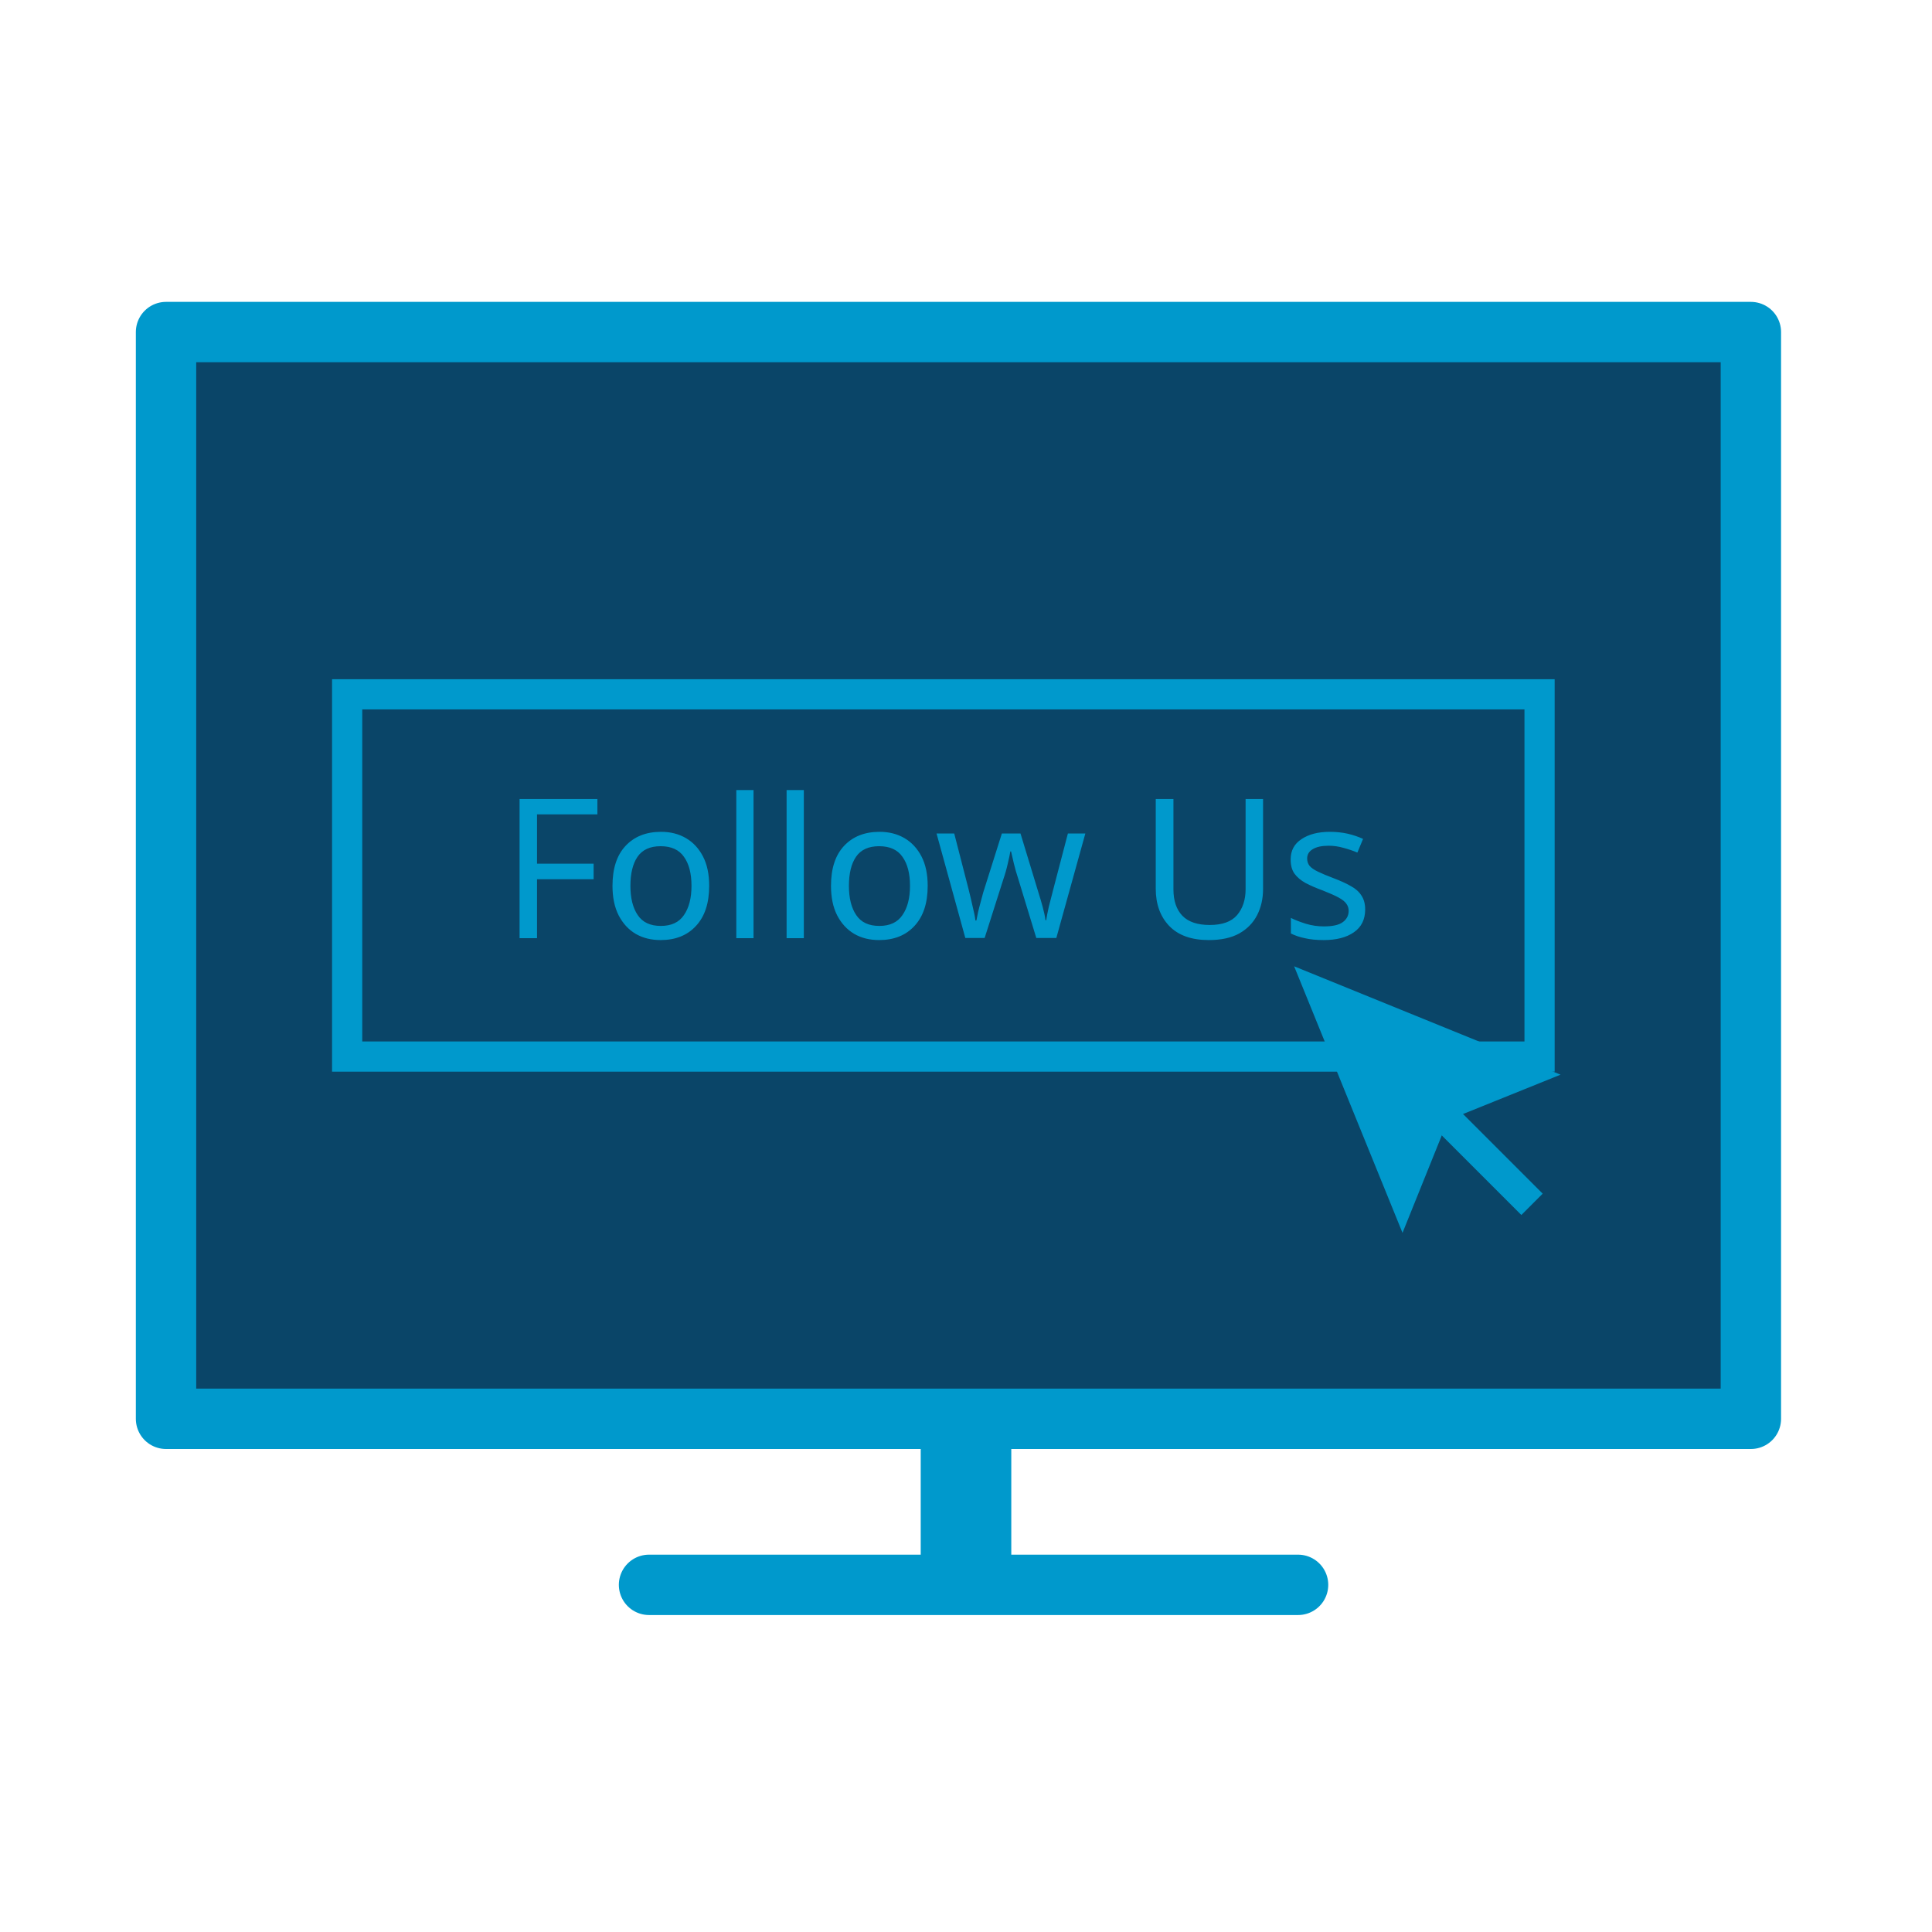
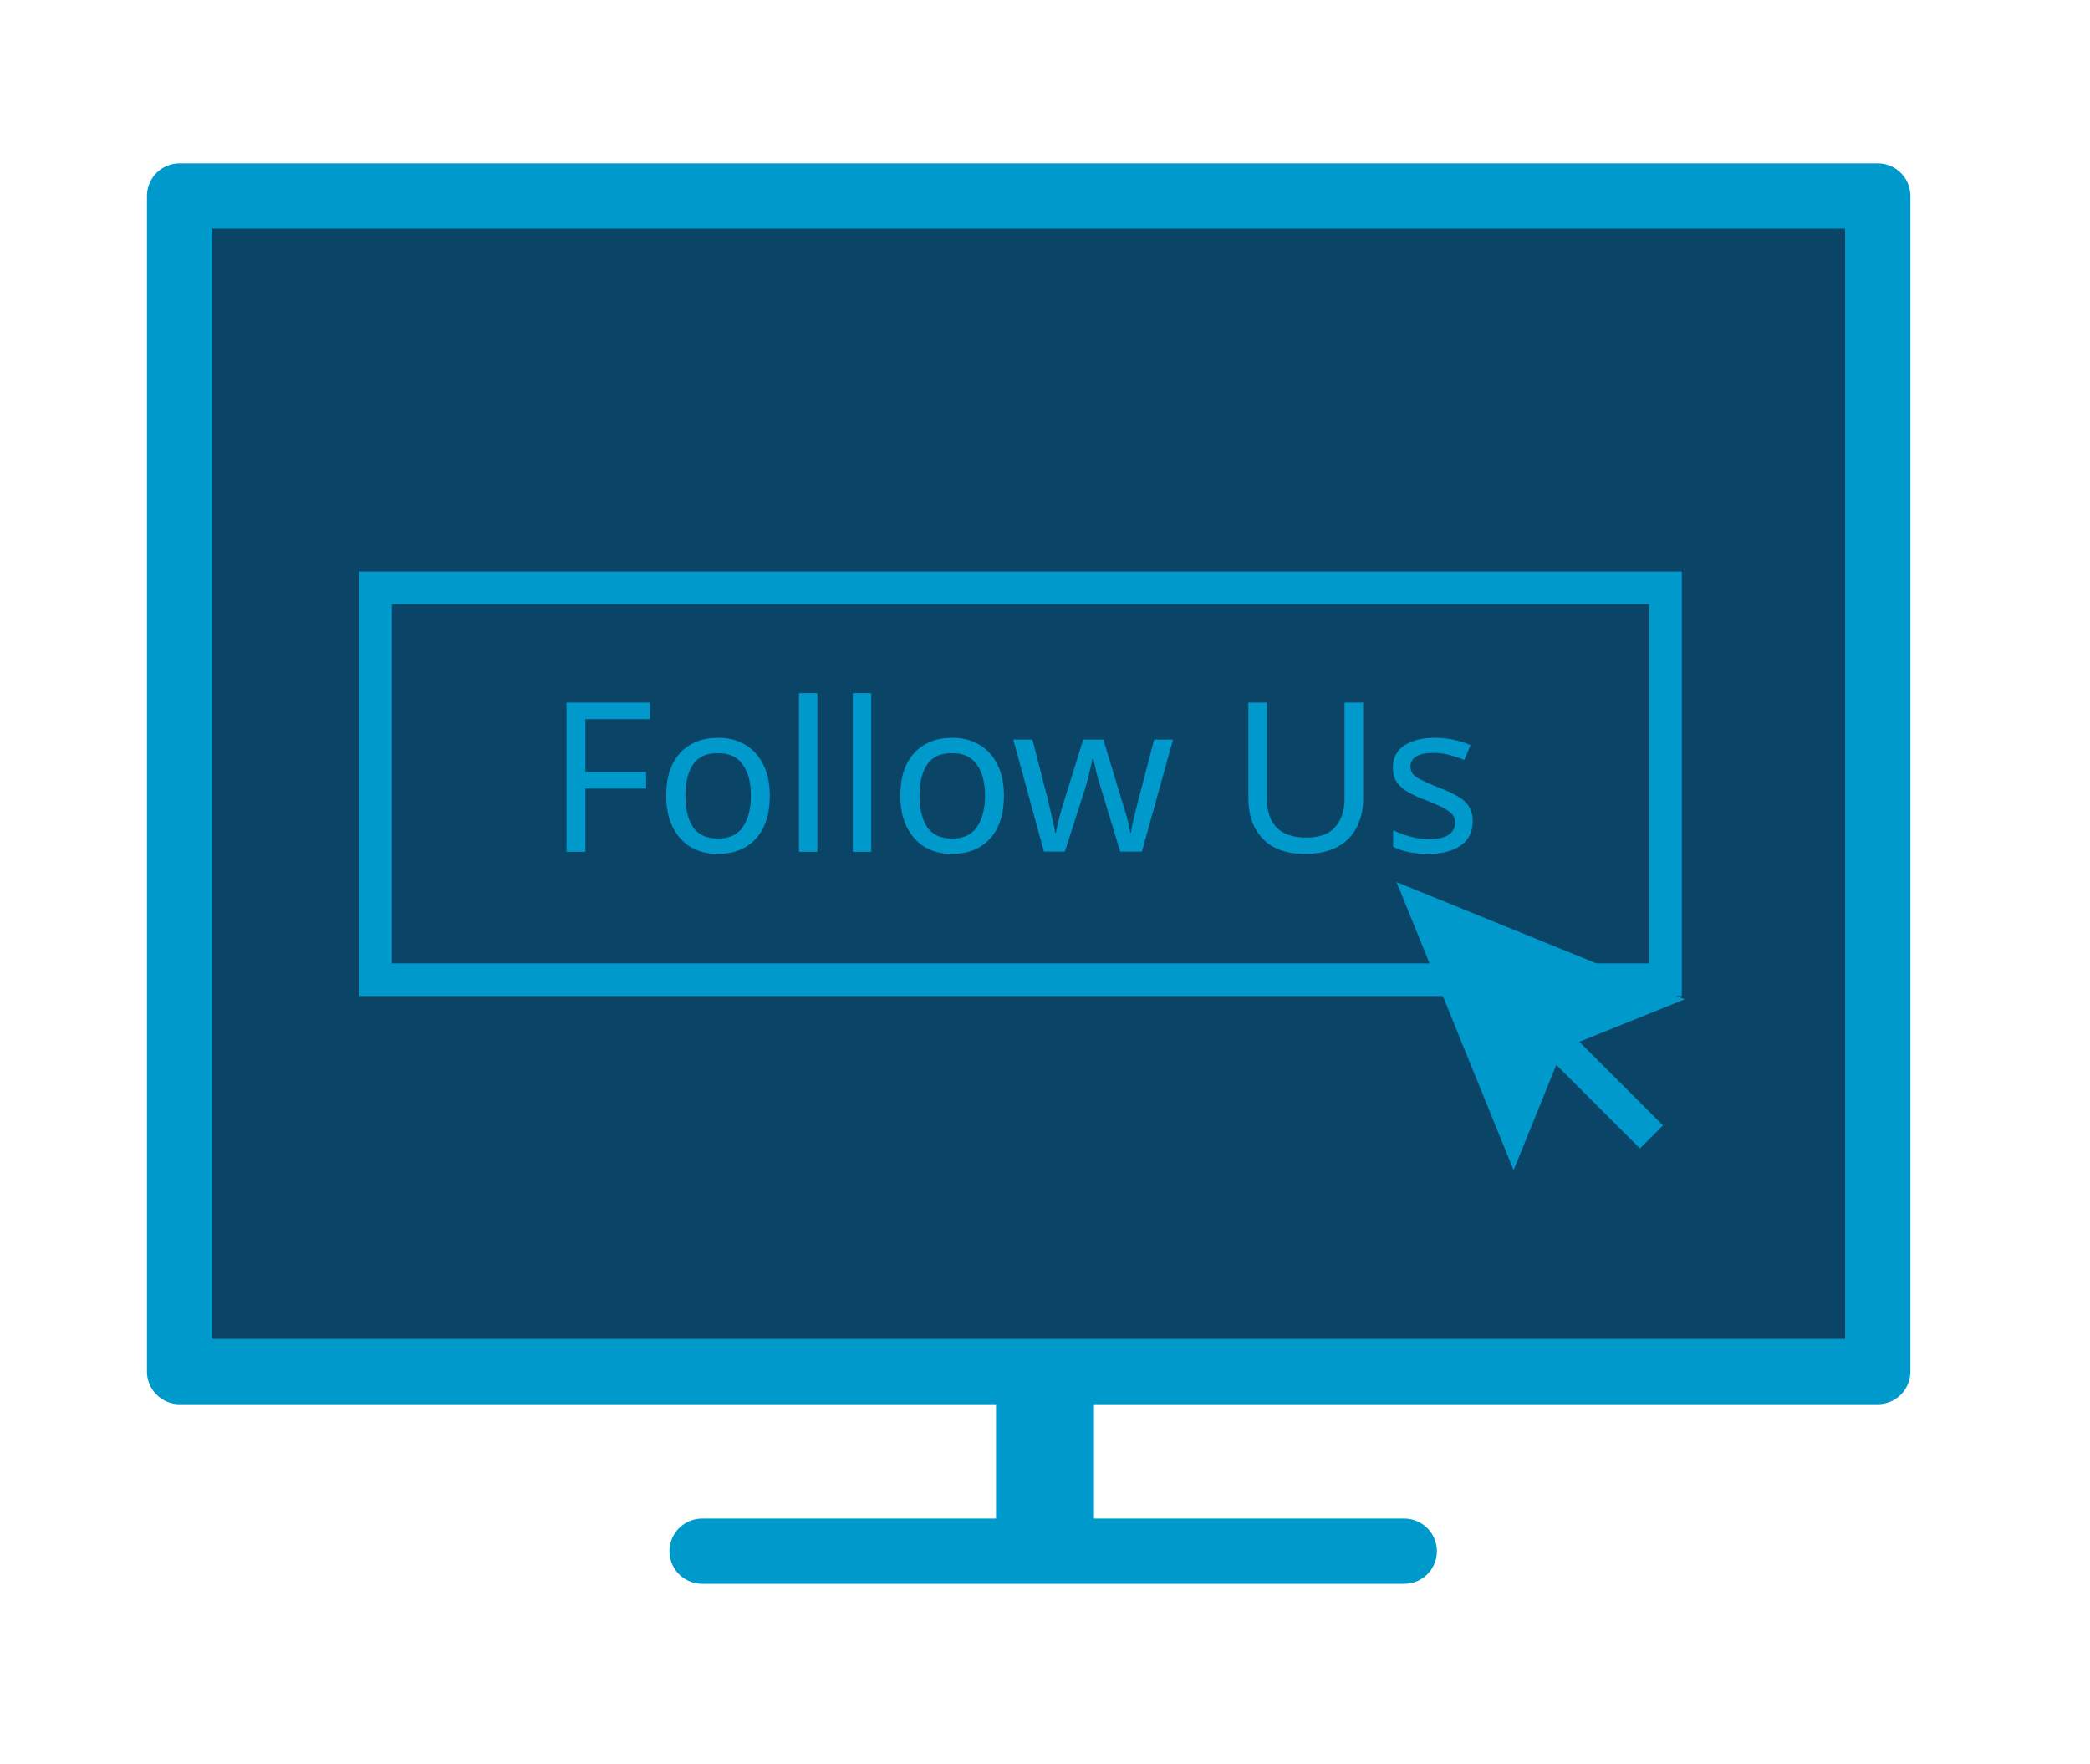
- <svg xmlns="http://www.w3.org/2000/svg" version="1.1" id="Layer_1" x="0px" y="0px" width="128px" height="128px" viewBox="0 0 128 128" enable-background="new 0 0 128 128" xml:space="preserve">
+ <svg xmlns="http://www.w3.org/2000/svg" version="1.1" id="Layer_1" x="0px" y="0px" width="128px" height="108px" viewBox="0 0 128 108" enable-background="new 0 0 128 108" xml:space="preserve">
  <g>
    <g>
      <g>
-         <line fill="none" stroke="#0099CC" stroke-width="6" stroke-miterlimit="10" x1="64" y1="80" x2="64" y2="104" />
-         <line fill="none" stroke="#0099CC" stroke-width="4" stroke-linecap="round" stroke-miterlimit="10" x1="43" y1="105" x2="86" y2="105" />
-         <rect x="11" y="22" fill="#0A4568" stroke="#0099CC" stroke-width="4" stroke-linejoin="round" stroke-miterlimit="10" width="105" height="72" />
+         <line fill="none" stroke="#0099CC" stroke-width="6" stroke-miterlimit="10" x1="64" y1="70" x2="64" y2="94" />
+         <line fill="none" stroke="#0099CC" stroke-width="4" stroke-linecap="round" stroke-miterlimit="10" x1="43" y1="95" x2="86" y2="95" />
+         <rect x="11" y="12" fill="#0A4568" stroke="#0099CC" stroke-width="4" stroke-linejoin="round" stroke-miterlimit="10" width="104" height="72" />
      </g>
    </g>
-     <rect x="23" y="46" fill="#0A4568" stroke="#0099CC" stroke-width="2" stroke-miterlimit="10" width="79" height="24" />
-     <rect x="23.43" y="52.73" fill="none" width="79.09" height="10.49" />
-     <text transform="matrix(1 0 0 1 33.1729 62.1572)" fill="#0099CC" font-family="'Raleway'" font-size="12.913">Follow Us</text>
+     <rect x="23" y="36" fill="#0A4568" stroke="#0099CC" stroke-width="2" stroke-miterlimit="10" width="79" height="24" />
+     <rect x="23.81" y="42.83" fill="none" width="78.34" height="10.39" />
+     <text transform="matrix(1 0 0 1 33.4614 52.1694)" fill="#0099CC" font-family="'Raleway'" font-size="12.79">Follow Us</text>
    <g>
      <g>
-         <line fill="none" stroke="#0099CC" stroke-width="2" stroke-miterlimit="10" x1="94.18" y1="72.47" x2="101.5" y2="79.79" />
+         <line fill="none" stroke="#0099CC" stroke-width="2" stroke-miterlimit="10" x1="93.97" y1="62.46" x2="101.14" y2="69.63" />
        <g>
-           <polygon fill="#0099CC" points="92.92,81.68 95.93,74.21 103.39,71.2 85.74,64.02     " />
+           <polygon fill="#0099CC" points="92.7,71.67 95.72,64.21 103.18,61.2 85.53,54.02     " />
        </g>
      </g>
    </g>
  </g>
</svg>
